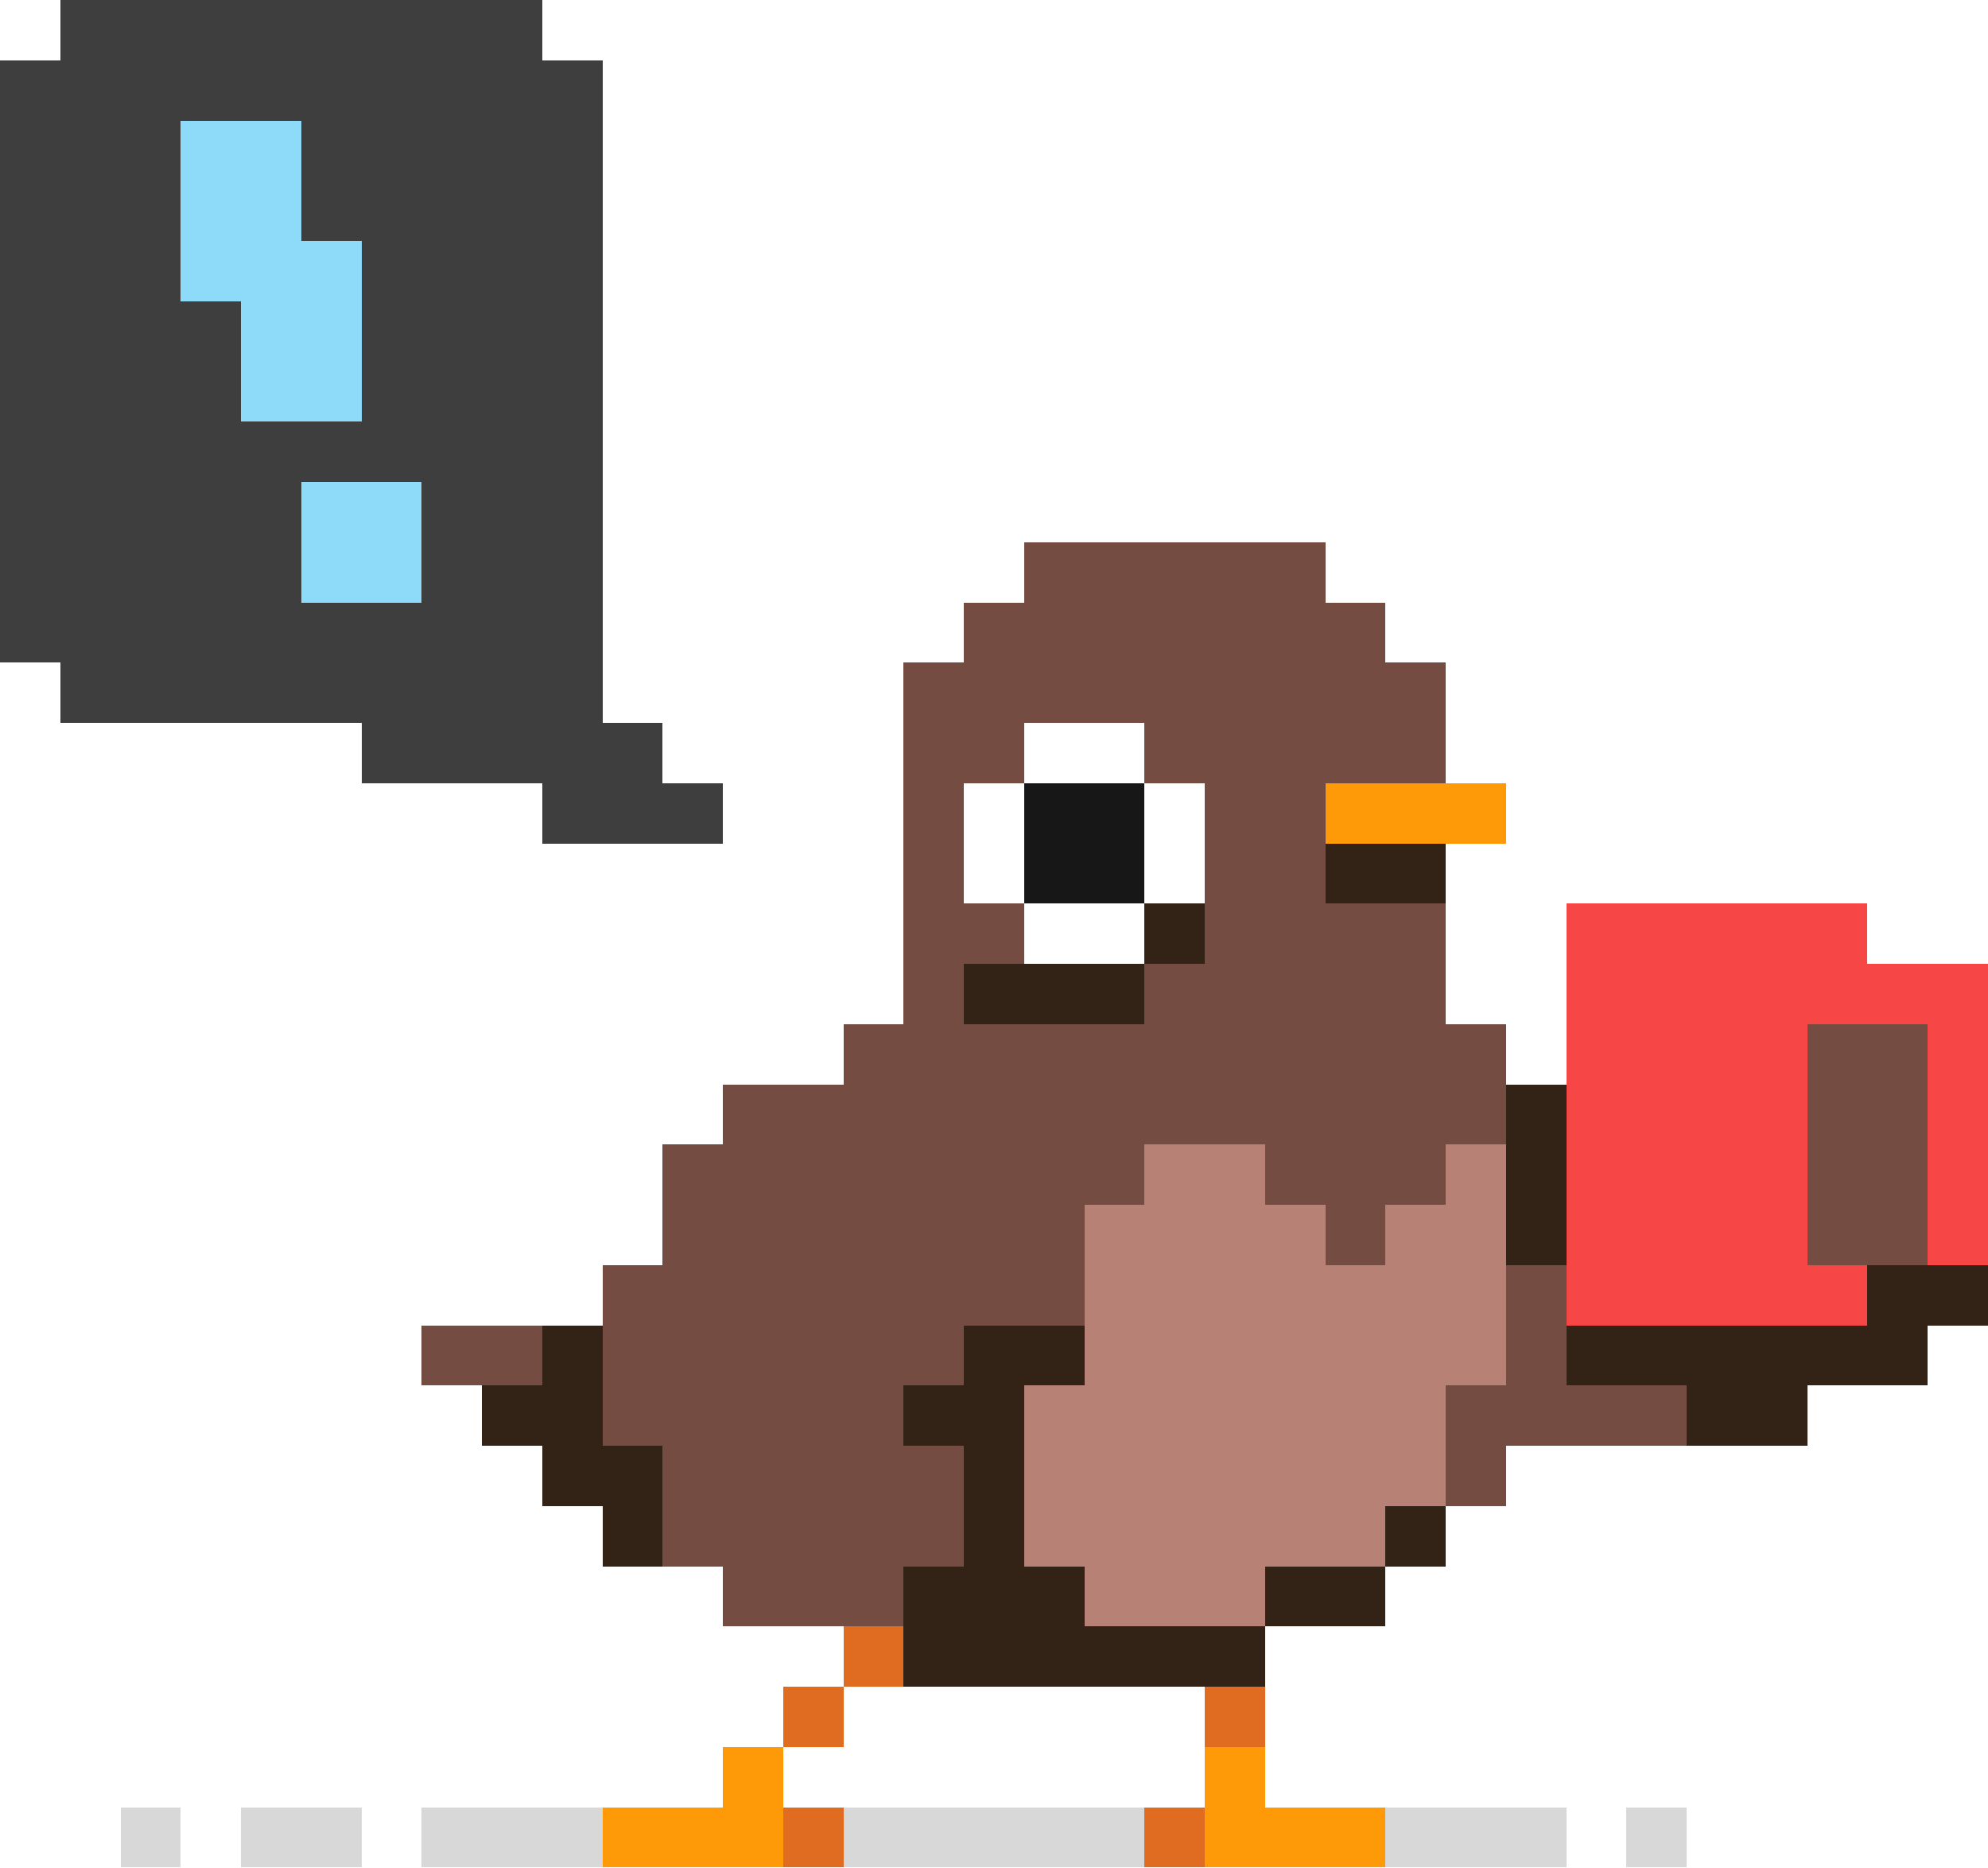
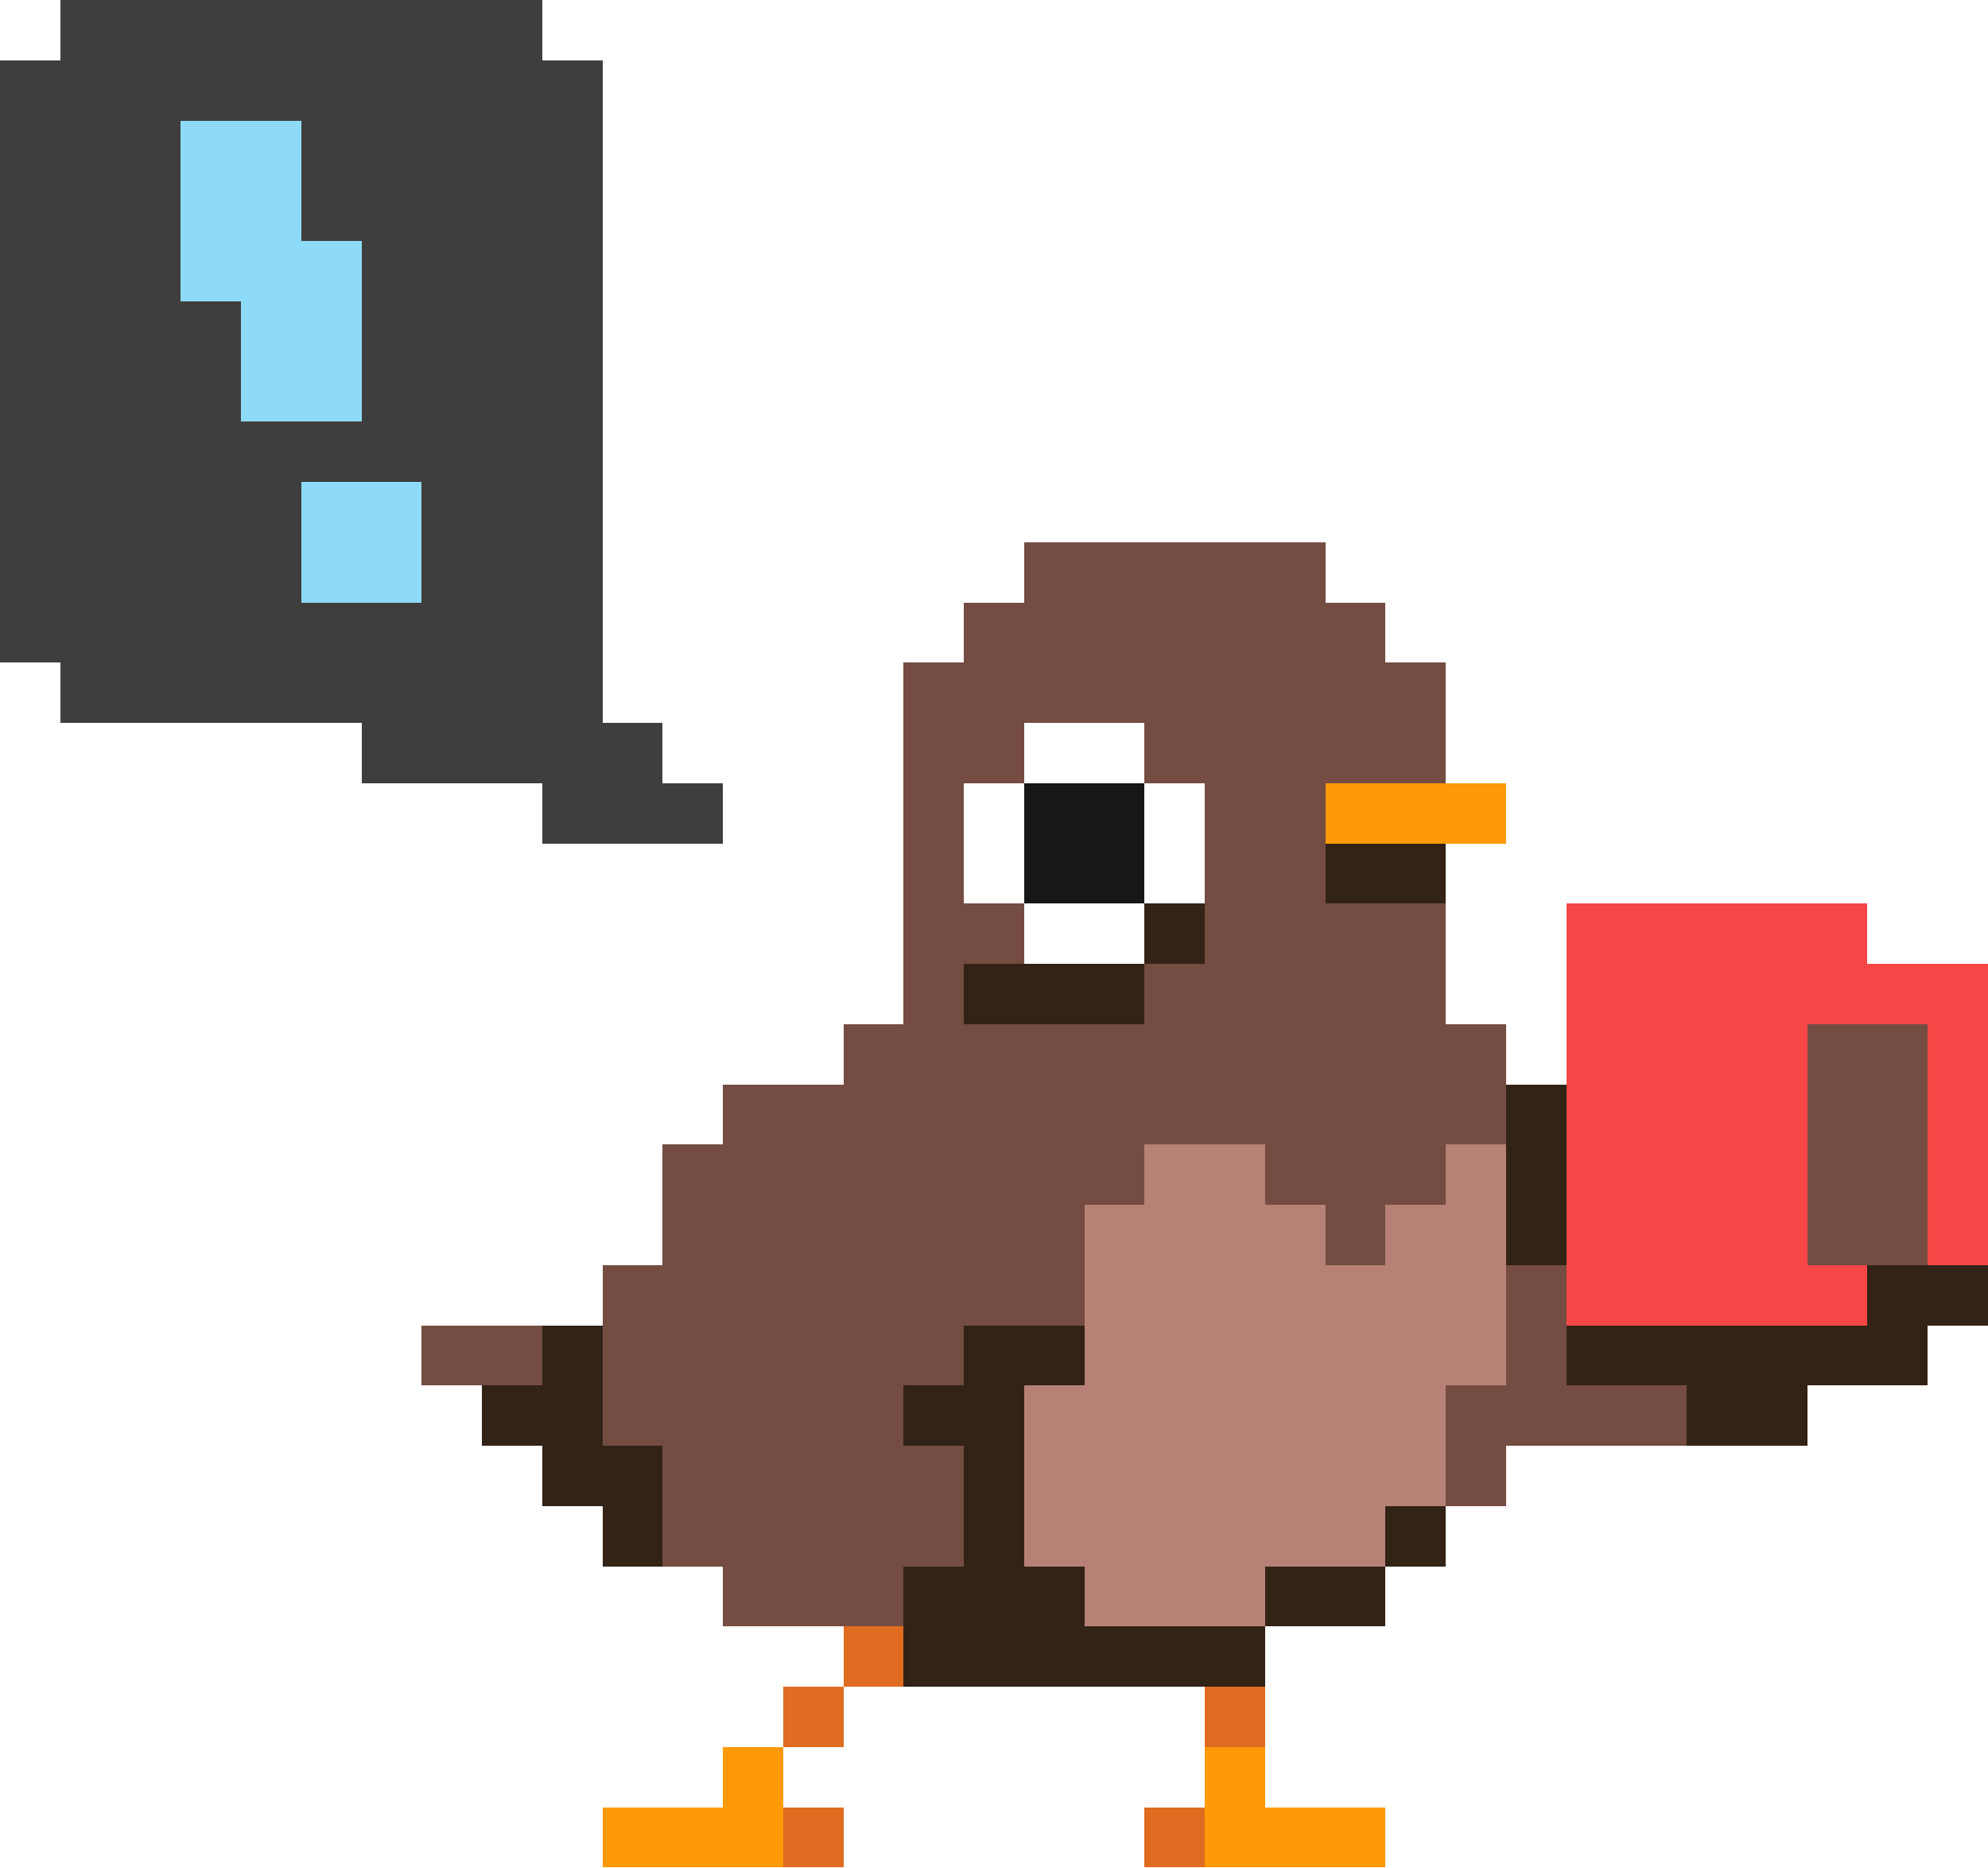
<svg xmlns="http://www.w3.org/2000/svg" width="33" height="31" viewBox="0 0 33 31" shape-rendering="crispEdges">
  <path fill="#3e3e3e" d="M1 0h1v1h-1zM2 0h1v1h-1zM3 0h1v1h-1zM4 0h1v1h-1zM5 0h1v1h-1zM6 0h1v1h-1zM7 0h1v1h-1zM8 0h1v1h-1zM0 1h1v1h-1zM1 1h1v1h-1zM2 1h1v1h-1zM3 1h1v1h-1zM4 1h1v1h-1zM5 1h1v1h-1zM6 1h1v1h-1zM7 1h1v1h-1zM8 1h1v1h-1zM9 1h1v1h-1zM0 2h1v1h-1zM1 2h1v1h-1zM2 2h1v1h-1zM5 2h1v1h-1zM6 2h1v1h-1zM7 2h1v1h-1zM8 2h1v1h-1zM9 2h1v1h-1zM0 3h1v1h-1zM1 3h1v1h-1zM2 3h1v1h-1zM5 3h1v1h-1zM6 3h1v1h-1zM7 3h1v1h-1zM8 3h1v1h-1zM9 3h1v1h-1zM0 4h1v1h-1zM1 4h1v1h-1zM2 4h1v1h-1zM6 4h1v1h-1zM7 4h1v1h-1zM8 4h1v1h-1zM9 4h1v1h-1zM0 5h1v1h-1zM1 5h1v1h-1zM2 5h1v1h-1zM3 5h1v1h-1zM6 5h1v1h-1zM7 5h1v1h-1zM8 5h1v1h-1zM9 5h1v1h-1zM0 6h1v1h-1zM1 6h1v1h-1zM2 6h1v1h-1zM3 6h1v1h-1zM6 6h1v1h-1zM7 6h1v1h-1zM8 6h1v1h-1zM9 6h1v1h-1zM0 7h1v1h-1zM1 7h1v1h-1zM2 7h1v1h-1zM3 7h1v1h-1zM4 7h1v1h-1zM5 7h1v1h-1zM6 7h1v1h-1zM7 7h1v1h-1zM8 7h1v1h-1zM9 7h1v1h-1zM0 8h1v1h-1zM1 8h1v1h-1zM2 8h1v1h-1zM3 8h1v1h-1zM4 8h1v1h-1zM7 8h1v1h-1zM8 8h1v1h-1zM9 8h1v1h-1zM0 9h1v1h-1zM1 9h1v1h-1zM2 9h1v1h-1zM3 9h1v1h-1zM4 9h1v1h-1zM7 9h1v1h-1zM8 9h1v1h-1zM9 9h1v1h-1zM0 10h1v1h-1zM1 10h1v1h-1zM2 10h1v1h-1zM3 10h1v1h-1zM4 10h1v1h-1zM5 10h1v1h-1zM6 10h1v1h-1zM7 10h1v1h-1zM8 10h1v1h-1zM9 10h1v1h-1zM1 11h1v1h-1zM2 11h1v1h-1zM3 11h1v1h-1zM4 11h1v1h-1zM5 11h1v1h-1zM6 11h1v1h-1zM7 11h1v1h-1zM8 11h1v1h-1zM9 11h1v1h-1zM6 12h1v1h-1zM7 12h1v1h-1zM8 12h1v1h-1zM9 12h1v1h-1zM10 12h1v1h-1zM9 13h1v1h-1zM10 13h1v1h-1zM11 13h1v1h-1z" />
  <path fill="#8edbf9" d="M3 2h1v1h-1zM4 2h1v1h-1zM3 3h1v1h-1zM4 3h1v1h-1zM3 4h1v1h-1zM4 4h1v1h-1zM5 4h1v1h-1zM4 5h1v1h-1zM5 5h1v1h-1zM4 6h1v1h-1zM5 6h1v1h-1zM5 8h1v1h-1zM6 8h1v1h-1zM5 9h1v1h-1zM6 9h1v1h-1z" />
  <path fill="#744c42" d="M17 9h1v1h-1zM18 9h1v1h-1zM19 9h1v1h-1zM20 9h1v1h-1zM21 9h1v1h-1zM16 10h1v1h-1zM17 10h1v1h-1zM18 10h1v1h-1zM19 10h1v1h-1zM20 10h1v1h-1zM21 10h1v1h-1zM22 10h1v1h-1zM15 11h1v1h-1zM16 11h1v1h-1zM17 11h1v1h-1zM18 11h1v1h-1zM19 11h1v1h-1zM20 11h1v1h-1zM21 11h1v1h-1zM22 11h1v1h-1zM23 11h1v1h-1zM15 12h1v1h-1zM16 12h1v1h-1zM19 12h1v1h-1zM20 12h1v1h-1zM21 12h1v1h-1zM22 12h1v1h-1zM23 12h1v1h-1zM15 13h1v1h-1zM20 13h1v1h-1zM21 13h1v1h-1zM15 14h1v1h-1zM20 14h1v1h-1zM21 14h1v1h-1zM15 15h1v1h-1zM16 15h1v1h-1zM20 15h1v1h-1zM21 15h1v1h-1zM22 15h1v1h-1zM23 15h1v1h-1zM15 16h1v1h-1zM19 16h1v1h-1zM20 16h1v1h-1zM21 16h1v1h-1zM22 16h1v1h-1zM23 16h1v1h-1zM14 17h1v1h-1zM15 17h1v1h-1zM16 17h1v1h-1zM17 17h1v1h-1zM18 17h1v1h-1zM19 17h1v1h-1zM20 17h1v1h-1zM21 17h1v1h-1zM22 17h1v1h-1zM23 17h1v1h-1zM24 17h1v1h-1zM30 17h1v1h-1zM31 17h1v1h-1zM12 18h1v1h-1zM13 18h1v1h-1zM14 18h1v1h-1zM15 18h1v1h-1zM16 18h1v1h-1zM17 18h1v1h-1zM18 18h1v1h-1zM19 18h1v1h-1zM20 18h1v1h-1zM21 18h1v1h-1zM22 18h1v1h-1zM23 18h1v1h-1zM24 18h1v1h-1zM30 18h1v1h-1zM31 18h1v1h-1zM11 19h1v1h-1zM12 19h1v1h-1zM13 19h1v1h-1zM14 19h1v1h-1zM15 19h1v1h-1zM16 19h1v1h-1zM17 19h1v1h-1zM18 19h1v1h-1zM21 19h1v1h-1zM22 19h1v1h-1zM23 19h1v1h-1zM30 19h1v1h-1zM31 19h1v1h-1zM11 20h1v1h-1zM12 20h1v1h-1zM13 20h1v1h-1zM14 20h1v1h-1zM15 20h1v1h-1zM16 20h1v1h-1zM17 20h1v1h-1zM22 20h1v1h-1zM30 20h1v1h-1zM31 20h1v1h-1zM10 21h1v1h-1zM11 21h1v1h-1zM12 21h1v1h-1zM13 21h1v1h-1zM14 21h1v1h-1zM15 21h1v1h-1zM16 21h1v1h-1zM17 21h1v1h-1zM25 21h1v1h-1zM7 22h1v1h-1zM8 22h1v1h-1zM10 22h1v1h-1zM11 22h1v1h-1zM12 22h1v1h-1zM13 22h1v1h-1zM14 22h1v1h-1zM15 22h1v1h-1zM25 22h1v1h-1zM10 23h1v1h-1zM11 23h1v1h-1zM12 23h1v1h-1zM13 23h1v1h-1zM14 23h1v1h-1zM24 23h1v1h-1zM25 23h1v1h-1zM26 23h1v1h-1zM27 23h1v1h-1zM11 24h1v1h-1zM12 24h1v1h-1zM13 24h1v1h-1zM14 24h1v1h-1zM15 24h1v1h-1zM24 24h1v1h-1zM11 25h1v1h-1zM12 25h1v1h-1zM13 25h1v1h-1zM14 25h1v1h-1zM15 25h1v1h-1zM12 26h1v1h-1zM13 26h1v1h-1zM14 26h1v1h-1z" />
  <path fill="#171717" d="M17 13h1v1h-1zM18 13h1v1h-1zM17 14h1v1h-1zM18 14h1v1h-1z" />
  <path fill="#fe9907" d="M22 13h1v1h-1zM23 13h1v1h-1zM24 13h1v1h-1zM12 29h1v1h-1zM20 29h1v1h-1zM10 30h1v1h-1zM11 30h1v1h-1zM12 30h1v1h-1zM20 30h1v1h-1zM21 30h1v1h-1zM22 30h1v1h-1z" />
  <path fill="#322316" d="M22 14h1v1h-1zM23 14h1v1h-1zM19 15h1v1h-1zM16 16h1v1h-1zM17 16h1v1h-1zM18 16h1v1h-1zM25 18h1v1h-1zM25 19h1v1h-1zM25 20h1v1h-1zM31 21h1v1h-1zM32 21h1v1h-1zM9 22h1v1h-1zM16 22h1v1h-1zM17 22h1v1h-1zM26 22h1v1h-1zM27 22h1v1h-1zM28 22h1v1h-1zM29 22h1v1h-1zM30 22h1v1h-1zM31 22h1v1h-1zM8 23h1v1h-1zM9 23h1v1h-1zM15 23h1v1h-1zM16 23h1v1h-1zM28 23h1v1h-1zM29 23h1v1h-1zM9 24h1v1h-1zM10 24h1v1h-1zM16 24h1v1h-1zM10 25h1v1h-1zM16 25h1v1h-1zM23 25h1v1h-1zM15 26h1v1h-1zM16 26h1v1h-1zM17 26h1v1h-1zM21 26h1v1h-1zM22 26h1v1h-1zM15 27h1v1h-1zM16 27h1v1h-1zM17 27h1v1h-1zM18 27h1v1h-1zM19 27h1v1h-1zM20 27h1v1h-1z" />
  <path fill="#f64746" d="M26 15h1v1h-1zM27 15h1v1h-1zM28 15h1v1h-1zM29 15h1v1h-1zM30 15h1v1h-1zM26 16h1v1h-1zM27 16h1v1h-1zM28 16h1v1h-1zM29 16h1v1h-1zM30 16h1v1h-1zM31 16h1v1h-1zM32 16h1v1h-1zM26 17h1v1h-1zM27 17h1v1h-1zM28 17h1v1h-1zM29 17h1v1h-1zM32 17h1v1h-1zM26 18h1v1h-1zM27 18h1v1h-1zM28 18h1v1h-1zM29 18h1v1h-1zM32 18h1v1h-1zM26 19h1v1h-1zM27 19h1v1h-1zM28 19h1v1h-1zM29 19h1v1h-1zM32 19h1v1h-1zM26 20h1v1h-1zM27 20h1v1h-1zM28 20h1v1h-1zM29 20h1v1h-1zM32 20h1v1h-1zM26 21h1v1h-1zM27 21h1v1h-1zM28 21h1v1h-1zM29 21h1v1h-1zM30 21h1v1h-1z" />
  <path fill="#b78175" d="M19 19h1v1h-1zM20 19h1v1h-1zM24 19h1v1h-1zM18 20h1v1h-1zM19 20h1v1h-1zM20 20h1v1h-1zM21 20h1v1h-1zM23 20h1v1h-1zM24 20h1v1h-1zM18 21h1v1h-1zM19 21h1v1h-1zM20 21h1v1h-1zM21 21h1v1h-1zM22 21h1v1h-1zM23 21h1v1h-1zM24 21h1v1h-1zM18 22h1v1h-1zM19 22h1v1h-1zM20 22h1v1h-1zM21 22h1v1h-1zM22 22h1v1h-1zM23 22h1v1h-1zM24 22h1v1h-1zM17 23h1v1h-1zM18 23h1v1h-1zM19 23h1v1h-1zM20 23h1v1h-1zM21 23h1v1h-1zM22 23h1v1h-1zM23 23h1v1h-1zM17 24h1v1h-1zM18 24h1v1h-1zM19 24h1v1h-1zM20 24h1v1h-1zM21 24h1v1h-1zM22 24h1v1h-1zM23 24h1v1h-1zM17 25h1v1h-1zM18 25h1v1h-1zM19 25h1v1h-1zM20 25h1v1h-1zM21 25h1v1h-1zM22 25h1v1h-1zM18 26h1v1h-1zM19 26h1v1h-1zM20 26h1v1h-1z" />
  <path fill="#e06c21" d="M14 27h1v1h-1zM13 28h1v1h-1zM20 28h1v1h-1zM13 30h1v1h-1zM19 30h1v1h-1z" />
-   <path fill="#d8d8d8" d="M2 30h1v1h-1zM4 30h1v1h-1zM5 30h1v1h-1zM7 30h1v1h-1zM8 30h1v1h-1zM9 30h1v1h-1zM14 30h1v1h-1zM15 30h1v1h-1zM16 30h1v1h-1zM17 30h1v1h-1zM18 30h1v1h-1zM23 30h1v1h-1zM24 30h1v1h-1zM25 30h1v1h-1zM27 30h1v1h-1z" />
</svg>
